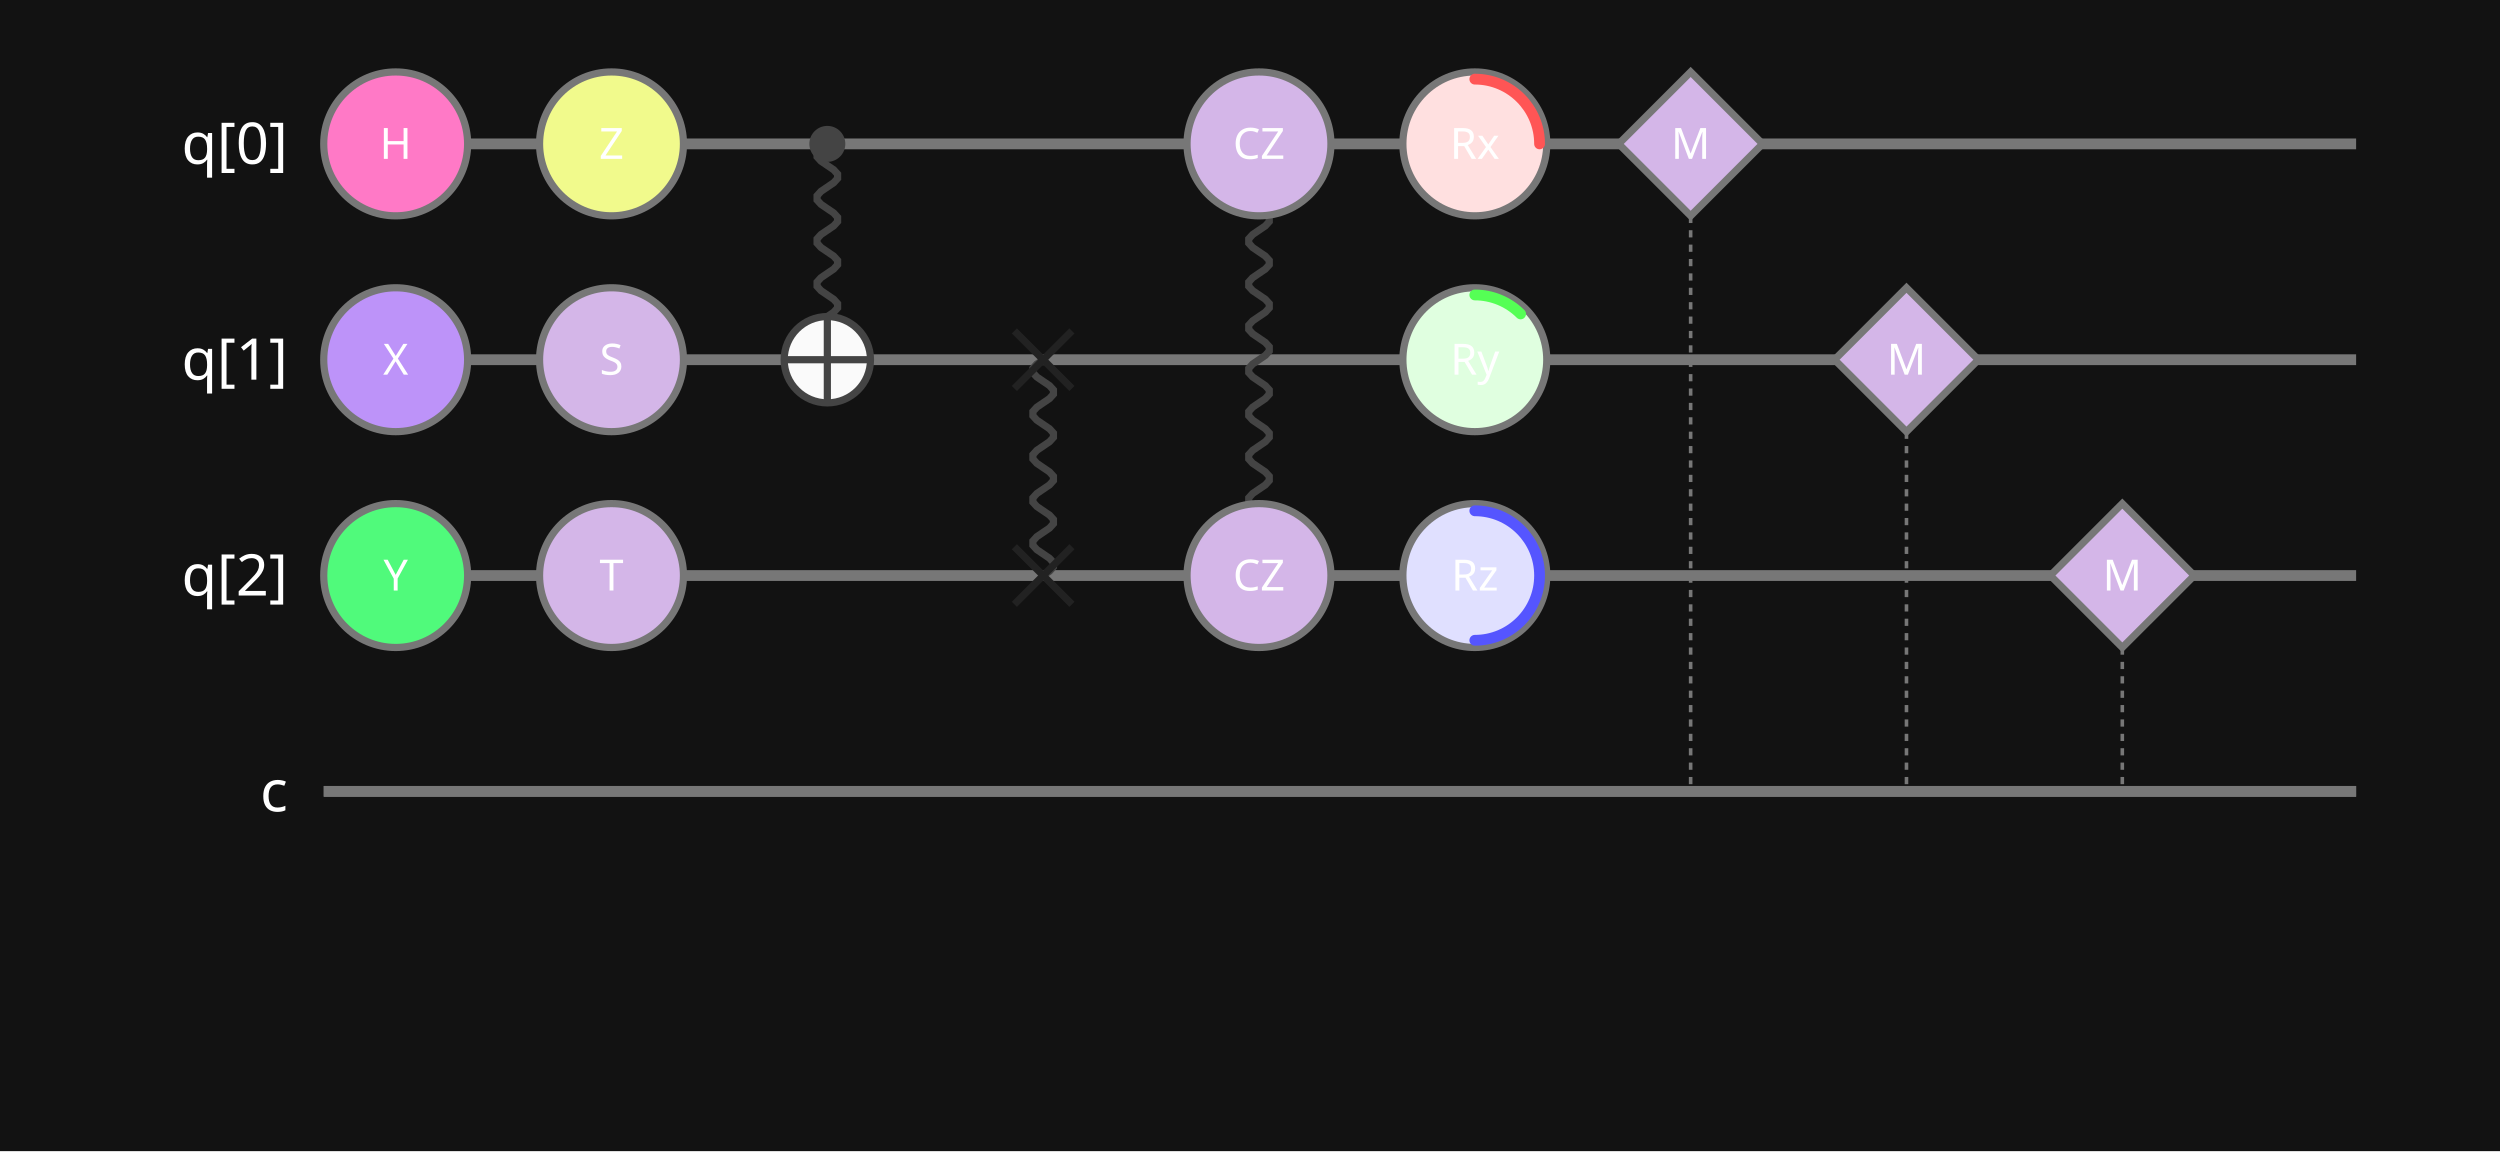
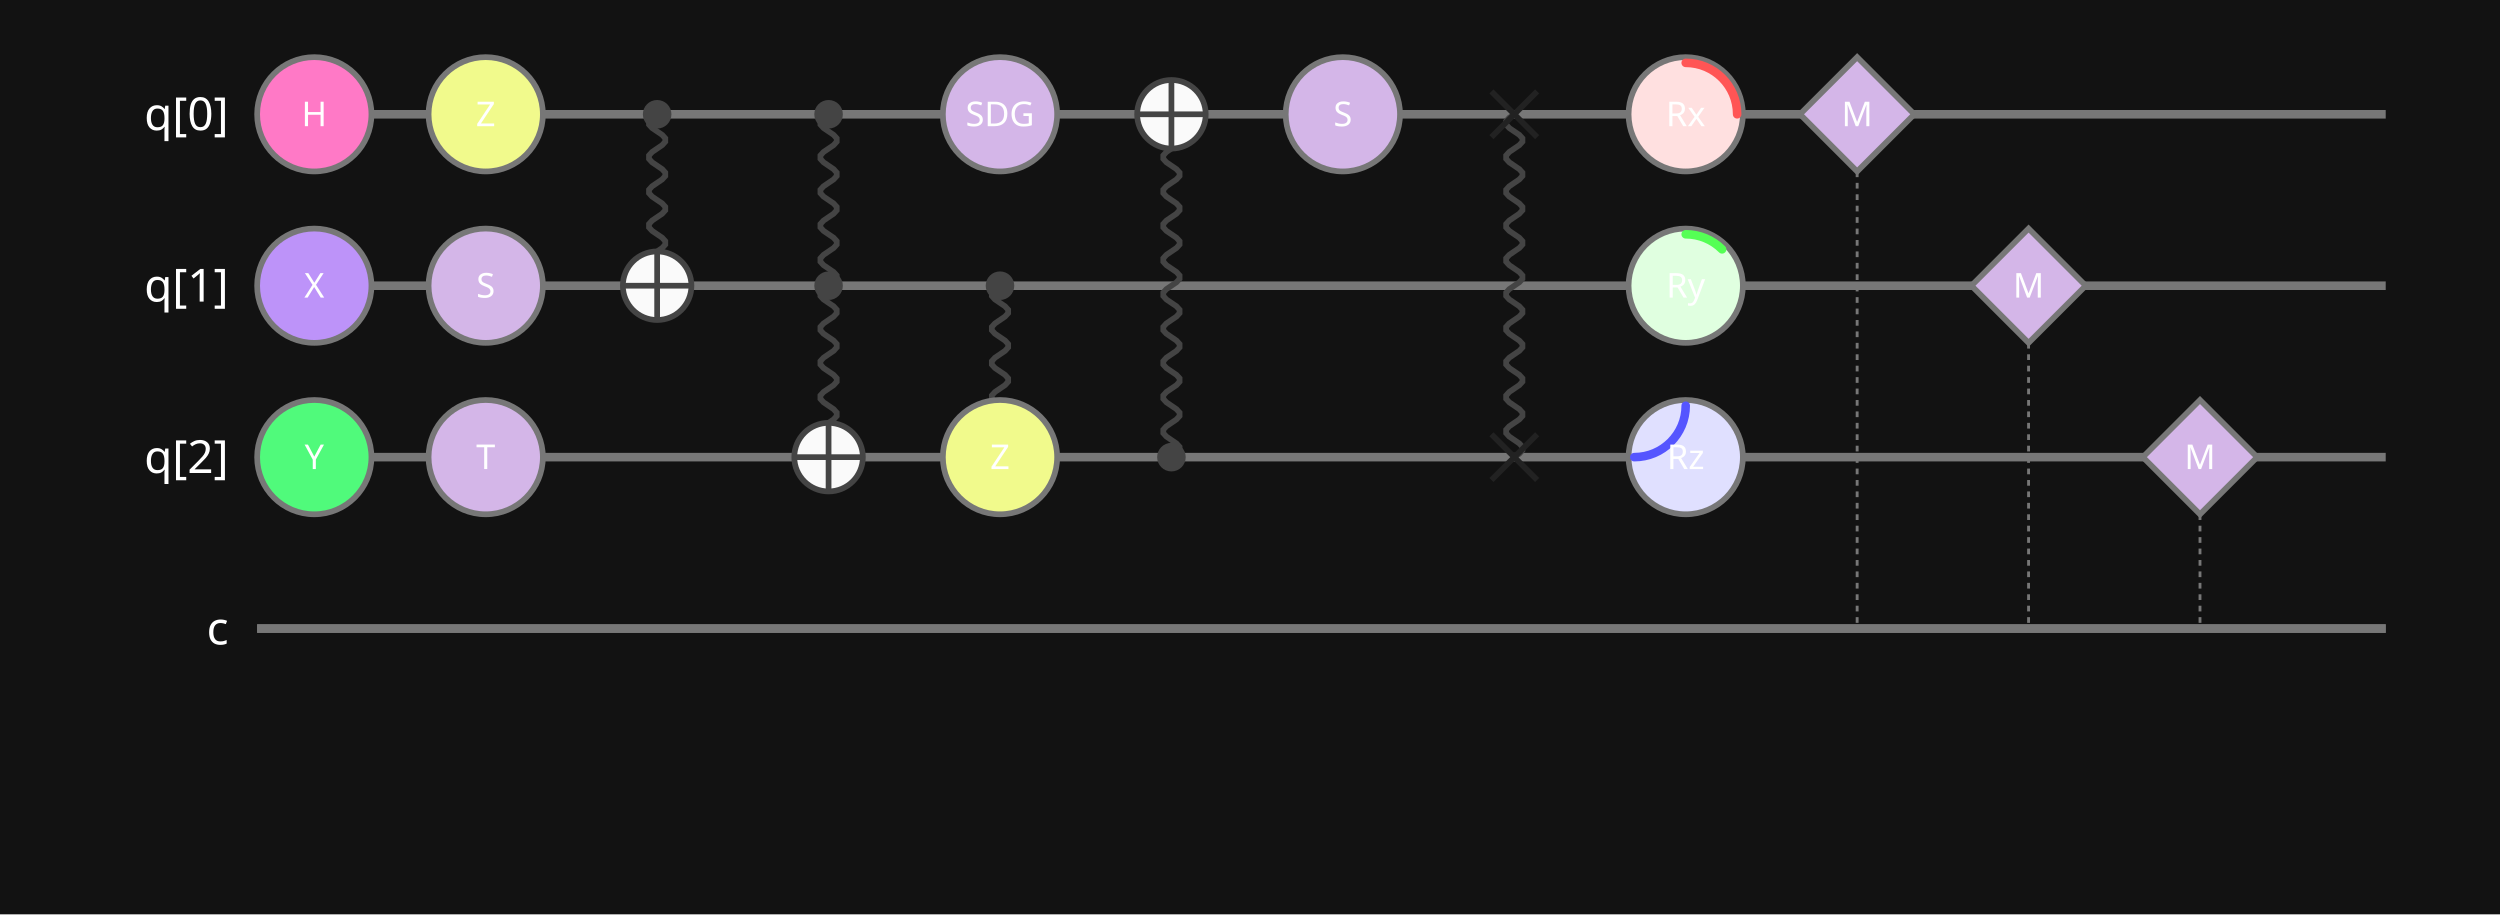
- <svg xmlns="http://www.w3.org/2000/svg" width="695.0" height="320" viewBox="0 0 695.0 320">
+ <svg xmlns="http://www.w3.org/2000/svg" width="875.0" height="320" viewBox="0 0 875.0 320">
  <rect width="100%" height="100%" fill="#121212" />
  <text x="80" y="220" fill="#ffffff" font-family="calibri" font-size="16" text-anchor="end" dominant-baseline="middle">c</text>
  <text x="80" y="40" fill="#ffffff" font-family="calibri" font-size="16" text-anchor="end" dominant-baseline="middle">q[0]</text>
  <text x="80" y="100" fill="#ffffff" font-family="calibri" font-size="16" text-anchor="end" dominant-baseline="middle">q[1]</text>
  <text x="80" y="160" fill="#ffffff" font-family="calibri" font-size="16" text-anchor="end" dominant-baseline="middle">q[2]</text>
-   <line x1="90" y1="40" x2="655.0" y2="40" stroke="#777777" stroke-width="3" stroke-dasharray="" />
-   <line x1="90" y1="100" x2="655.0" y2="100" stroke="#777777" stroke-width="3" stroke-dasharray="" />
-   <line x1="90" y1="160" x2="655.0" y2="160" stroke="#777777" stroke-width="3" stroke-dasharray="" />
-   <line x1="90" y1="220" x2="655.0" y2="220" stroke="#777777" stroke-width="3" stroke-dasharray="" />
-   <line x1="90" y1="220" x2="655.0" y2="220" stroke="#777777" stroke-width="3" stroke-dasharray="" />
+   <line x1="90" y1="40" x2="835.0" y2="40" stroke="#777777" stroke-width="3" stroke-dasharray="" />
+   <line x1="90" y1="100" x2="835.0" y2="100" stroke="#777777" stroke-width="3" stroke-dasharray="" />
+   <line x1="90" y1="160" x2="835.0" y2="160" stroke="#777777" stroke-width="3" stroke-dasharray="" />
+   <line x1="90" y1="220" x2="835.0" y2="220" stroke="#777777" stroke-width="3" stroke-dasharray="" />
+   <line x1="90" y1="220" x2="835.0" y2="220" stroke="#777777" stroke-width="3" stroke-dasharray="" />
  <path d="M 230.0 40.0 L 228.237 41.2 L 227.147 42.4 L 227.147 43.6 L 228.237 44.8 L 230.0 46.0 L 231.763 47.2 L 232.853 48.4 L 232.853 49.6 L 231.763 50.8 L 230.0 52.0 L 228.237 53.2 L 227.147 54.4 L 227.147 55.6 L 228.237 56.8 L 230.0 58.0 L 231.763 59.2 L 232.853 60.4 L 232.853 61.6 L 231.763 62.8 L 230.0 64.0 L 228.237 65.2 L 227.147 66.4 L 227.147 67.6 L 228.237 68.8 L 230.0 70.0 L 231.763 71.2 L 232.853 72.4 L 232.853 73.6 L 231.763 74.8 L 230.0 76.0 L 228.237 77.2 L 227.147 78.4 L 227.147 79.6 L 228.237 80.8 L 230.0 82.0 L 231.763 83.2 L 232.853 84.4 L 232.853 85.6 L 231.763 86.8 L 230.0 88.0 L 228.237 89.2 L 227.147 90.4 L 227.147 91.6 L 228.237 92.8 L 230.0 94.0 L 231.763 95.2 L 232.853 96.4 L 232.853 97.6 L 231.763 98.8 L 230 100.0" stroke="#444444" stroke-width="2" fill="none" stroke-dasharray="" />
-   <path d="M 290.0 100.0 L 288.237 101.2 L 287.147 102.4 L 287.147 103.6 L 288.237 104.8 L 290.0 106.0 L 291.763 107.2 L 292.853 108.4 L 292.853 109.6 L 291.763 110.8 L 290.0 112.0 L 288.237 113.2 L 287.147 114.4 L 287.147 115.6 L 288.237 116.8 L 290.0 118.0 L 291.763 119.2 L 292.853 120.4 L 292.853 121.6 L 291.763 122.8 L 290.0 124.0 L 288.237 125.2 L 287.147 126.4 L 287.147 127.6 L 288.237 128.8 L 290.0 130.0 L 291.763 131.2 L 292.853 132.4 L 292.853 133.6 L 291.763 134.8 L 290.0 136.0 L 288.237 137.2 L 287.147 138.4 L 287.147 139.6 L 288.237 140.8 L 290.0 142.0 L 291.763 143.2 L 292.853 144.4 L 292.853 145.6 L 291.763 146.8 L 290.0 148.0 L 288.237 149.2 L 287.147 150.4 L 287.147 151.6 L 288.237 152.8 L 290.0 154.0 L 291.763 155.2 L 292.853 156.4 L 292.853 157.6 L 291.763 158.8 L 290.0 160.0" stroke="#444444" stroke-width="2" fill="none" stroke-dasharray="" />
-   <path d="M 350.0 40.0 L 348.237 41.2 L 347.147 42.4 L 347.147 43.6 L 348.237 44.8 L 350.0 46.0 L 351.763 47.2 L 352.853 48.4 L 352.853 49.6 L 351.763 50.8 L 350.0 52.0 L 348.237 53.2 L 347.147 54.4 L 347.147 55.6 L 348.237 56.8 L 350.0 58.0 L 351.763 59.2 L 352.853 60.4 L 352.853 61.6 L 351.763 62.8 L 350.0 64.0 L 348.237 65.2 L 347.147 66.4 L 347.147 67.6 L 348.237 68.8 L 350.0 70.0 L 351.763 71.2 L 352.853 72.4 L 352.853 73.6 L 351.763 74.8 L 350.0 76.0 L 348.237 77.2 L 347.147 78.4 L 347.147 79.6 L 348.237 80.8 L 350.0 82.0 L 351.763 83.2 L 352.853 84.4 L 352.853 85.6 L 351.763 86.8 L 350.0 88.0 L 348.237 89.2 L 347.147 90.4 L 347.147 91.6 L 348.237 92.8 L 350.0 94.0 L 351.763 95.2 L 352.853 96.4 L 352.853 97.6 L 351.763 98.8 L 350.0 100.0 L 348.237 101.2 L 347.147 102.4 L 347.147 103.6 L 348.237 104.8 L 350.0 106.0 L 351.763 107.2 L 352.853 108.4 L 352.853 109.6 L 351.763 110.8 L 350.0 112.0 L 348.237 113.2 L 347.147 114.4 L 347.147 115.6 L 348.237 116.8 L 350.0 118.0 L 351.763 119.2 L 352.853 120.4 L 352.853 121.6 L 351.763 122.8 L 350.0 124.0 L 348.237 125.2 L 347.147 126.4 L 347.147 127.6 L 348.237 128.8 L 350.0 130.0 L 351.763 131.2 L 352.853 132.4 L 352.853 133.6 L 351.763 134.8 L 350.0 136.0 L 348.237 137.2 L 347.147 138.4 L 347.147 139.6 L 348.237 140.8 L 350.0 142.0 L 351.763 143.2 L 352.853 144.4 L 352.853 145.6 L 351.763 146.8 L 350.0 148.0 L 348.237 149.2 L 347.147 150.4 L 347.147 151.6 L 348.237 152.8 L 350.0 154.0 L 351.763 155.2 L 352.853 156.4 L 352.853 157.6 L 351.763 158.8 L 350 160.0" stroke="#444444" stroke-width="2" fill="none" stroke-dasharray="" />
-   <line x1="470.0" y1="40" x2="470.0" y2="220" stroke="#777777" stroke-width="1" stroke-dasharray="2,2" />
-   <line x1="530.0" y1="100" x2="530.0" y2="220" stroke="#777777" stroke-width="1" stroke-dasharray="2,2" />
-   <line x1="590.0" y1="160" x2="590.0" y2="220" stroke="#777777" stroke-width="1" stroke-dasharray="2,2" />
+   <path d="M 290.0 40.0 L 288.237 41.2 L 287.147 42.4 L 287.147 43.6 L 288.237 44.8 L 290.0 46.0 L 291.763 47.2 L 292.853 48.4 L 292.853 49.6 L 291.763 50.8 L 290.0 52.0 L 288.237 53.2 L 287.147 54.4 L 287.147 55.6 L 288.237 56.8 L 290.0 58.0 L 291.763 59.2 L 292.853 60.4 L 292.853 61.6 L 291.763 62.8 L 290.0 64.0 L 288.237 65.2 L 287.147 66.4 L 287.147 67.6 L 288.237 68.8 L 290.0 70.0 L 291.763 71.2 L 292.853 72.4 L 292.853 73.6 L 291.763 74.8 L 290.0 76.0 L 288.237 77.2 L 287.147 78.4 L 287.147 79.6 L 288.237 80.8 L 290.0 82.0 L 291.763 83.2 L 292.853 84.4 L 292.853 85.6 L 291.763 86.8 L 290.0 88.0 L 288.237 89.2 L 287.147 90.4 L 287.147 91.6 L 288.237 92.8 L 290.0 94.0 L 291.763 95.2 L 292.853 96.4 L 292.853 97.6 L 291.763 98.8 L 290.0 100.0 L 288.237 101.2 L 287.147 102.4 L 287.147 103.6 L 288.237 104.8 L 290.0 106.0 L 291.763 107.2 L 292.853 108.4 L 292.853 109.6 L 291.763 110.8 L 290.0 112.0 L 288.237 113.2 L 287.147 114.4 L 287.147 115.6 L 288.237 116.8 L 290.0 118.0 L 291.763 119.2 L 292.853 120.4 L 292.853 121.6 L 291.763 122.8 L 290.0 124.0 L 288.237 125.2 L 287.147 126.4 L 287.147 127.6 L 288.237 128.8 L 290.0 130.0 L 291.763 131.2 L 292.853 132.4 L 292.853 133.6 L 291.763 134.8 L 290.0 136.0 L 288.237 137.2 L 287.147 138.4 L 287.147 139.6 L 288.237 140.8 L 290.0 142.0 L 291.763 143.2 L 292.853 144.4 L 292.853 145.6 L 291.763 146.8 L 290.0 148.0 L 288.237 149.2 L 287.147 150.4 L 287.147 151.6 L 288.237 152.8 L 290.0 154.0 L 291.763 155.2 L 292.853 156.4 L 292.853 157.6 L 291.763 158.8 L 290 160.0" stroke="#444444" stroke-width="2" fill="none" stroke-dasharray="" />
+   <path d="M 350.0 100.0 L 348.237 101.2 L 347.147 102.4 L 347.147 103.6 L 348.237 104.8 L 350.0 106.0 L 351.763 107.2 L 352.853 108.4 L 352.853 109.6 L 351.763 110.8 L 350.0 112.0 L 348.237 113.2 L 347.147 114.4 L 347.147 115.6 L 348.237 116.8 L 350.0 118.0 L 351.763 119.2 L 352.853 120.4 L 352.853 121.6 L 351.763 122.8 L 350.0 124.0 L 348.237 125.2 L 347.147 126.4 L 347.147 127.6 L 348.237 128.8 L 350.0 130.0 L 351.763 131.2 L 352.853 132.4 L 352.853 133.6 L 351.763 134.8 L 350.0 136.0 L 348.237 137.2 L 347.147 138.4 L 347.147 139.6 L 348.237 140.8 L 350.0 142.0 L 351.763 143.2 L 352.853 144.4 L 352.853 145.6 L 351.763 146.8 L 350.0 148.0 L 348.237 149.2 L 347.147 150.4 L 347.147 151.6 L 348.237 152.8 L 350.0 154.0 L 351.763 155.2 L 352.853 156.4 L 352.853 157.6 L 351.763 158.8 L 350.0 160.0" stroke="#444444" stroke-width="2" fill="none" stroke-dasharray="" />
+   <path d="M 410.0 40.0 L 408.237 41.2 L 407.147 42.4 L 407.147 43.6 L 408.237 44.8 L 410.0 46.0 L 411.763 47.2 L 412.853 48.4 L 412.853 49.6 L 411.763 50.8 L 410.0 52.0 L 408.237 53.2 L 407.147 54.4 L 407.147 55.6 L 408.237 56.8 L 410.0 58.0 L 411.763 59.2 L 412.853 60.4 L 412.853 61.6 L 411.763 62.8 L 410.0 64.0 L 408.237 65.2 L 407.147 66.4 L 407.147 67.6 L 408.237 68.8 L 410.0 70.0 L 411.763 71.2 L 412.853 72.4 L 412.853 73.6 L 411.763 74.8 L 410.0 76.0 L 408.237 77.2 L 407.147 78.4 L 407.147 79.6 L 408.237 80.8 L 410.0 82.0 L 411.763 83.2 L 412.853 84.4 L 412.853 85.6 L 411.763 86.8 L 410.0 88.0 L 408.237 89.2 L 407.147 90.4 L 407.147 91.6 L 408.237 92.8 L 410.0 94.0 L 411.763 95.2 L 412.853 96.4 L 412.853 97.6 L 411.763 98.8 L 410.0 100.0 L 408.237 101.2 L 407.147 102.4 L 407.147 103.6 L 408.237 104.8 L 410.0 106.0 L 411.763 107.2 L 412.853 108.4 L 412.853 109.6 L 411.763 110.8 L 410.0 112.0 L 408.237 113.2 L 407.147 114.4 L 407.147 115.6 L 408.237 116.8 L 410.0 118.0 L 411.763 119.2 L 412.853 120.4 L 412.853 121.6 L 411.763 122.8 L 410.0 124.0 L 408.237 125.2 L 407.147 126.4 L 407.147 127.6 L 408.237 128.8 L 410.0 130.0 L 411.763 131.2 L 412.853 132.4 L 412.853 133.6 L 411.763 134.8 L 410.0 136.0 L 408.237 137.2 L 407.147 138.4 L 407.147 139.6 L 408.237 140.8 L 410.0 142.0 L 411.763 143.2 L 412.853 144.4 L 412.853 145.6 L 411.763 146.8 L 410.0 148.0 L 408.237 149.2 L 407.147 150.4 L 407.147 151.6 L 408.237 152.8 L 410.0 154.0 L 411.763 155.2 L 412.853 156.4 L 412.853 157.6 L 411.763 158.8 L 410 160.0" stroke="#444444" stroke-width="2" fill="none" stroke-dasharray="" />
+   <path d="M 530.0 40.0 L 528.237 41.2 L 527.147 42.4 L 527.147 43.6 L 528.237 44.8 L 530.0 46.0 L 531.763 47.2 L 532.853 48.4 L 532.853 49.6 L 531.763 50.8 L 530.0 52.0 L 528.237 53.2 L 527.147 54.4 L 527.147 55.6 L 528.237 56.8 L 530.0 58.0 L 531.763 59.2 L 532.853 60.4 L 532.853 61.6 L 531.763 62.8 L 530.0 64.0 L 528.237 65.2 L 527.147 66.4 L 527.147 67.6 L 528.237 68.8 L 530.0 70.0 L 531.763 71.2 L 532.853 72.4 L 532.853 73.6 L 531.763 74.8 L 530.0 76.0 L 528.237 77.2 L 527.147 78.4 L 527.147 79.6 L 528.237 80.8 L 530.0 82.0 L 531.763 83.2 L 532.853 84.4 L 532.853 85.6 L 531.763 86.8 L 530.0 88.0 L 528.237 89.2 L 527.147 90.4 L 527.147 91.6 L 528.237 92.8 L 530.0 94.0 L 531.763 95.2 L 532.853 96.4 L 532.853 97.6 L 531.763 98.8 L 530.0 100.0 L 528.237 101.2 L 527.147 102.4 L 527.147 103.6 L 528.237 104.8 L 530.0 106.0 L 531.763 107.2 L 532.853 108.4 L 532.853 109.6 L 531.763 110.8 L 530.0 112.0 L 528.237 113.2 L 527.147 114.4 L 527.147 115.6 L 528.237 116.8 L 530.0 118.0 L 531.763 119.2 L 532.853 120.4 L 532.853 121.6 L 531.763 122.8 L 530.0 124.0 L 528.237 125.2 L 527.147 126.4 L 527.147 127.6 L 528.237 128.8 L 530.0 130.0 L 531.763 131.2 L 532.853 132.4 L 532.853 133.6 L 531.763 134.8 L 530.0 136.0 L 528.237 137.2 L 527.147 138.4 L 527.147 139.6 L 528.237 140.8 L 530.0 142.0 L 531.763 143.2 L 532.853 144.4 L 532.853 145.6 L 531.763 146.8 L 530.0 148.0 L 528.237 149.2 L 527.147 150.4 L 527.147 151.6 L 528.237 152.8 L 530.0 154.0 L 531.763 155.2 L 532.853 156.4 L 532.853 157.6 L 531.763 158.8 L 530.0 160.0" stroke="#444444" stroke-width="2" fill="none" stroke-dasharray="" />
+   <line x1="650.0" y1="40" x2="650.0" y2="220" stroke="#777777" stroke-width="1" stroke-dasharray="2,2" />
+   <line x1="710.0" y1="100" x2="710.0" y2="220" stroke="#777777" stroke-width="1" stroke-dasharray="2,2" />
+   <line x1="770.0" y1="160" x2="770.0" y2="220" stroke="#777777" stroke-width="1" stroke-dasharray="2,2" />
  <circle cx="110.0" cy="40" r="20" fill="#ff79c6" stroke="#777777" stroke-width="2" />
  <text x="110.0" y="40" fill="#ffffff" font-family="sans-serif" font-size="12" text-anchor="middle" dominant-baseline="middle">H</text>
  <circle cx="110.0" cy="100" r="20" fill="#bd93f9" stroke="#777777" stroke-width="2" />
  <text x="110.0" y="100" fill="#ffffff" font-family="sans-serif" font-size="12" text-anchor="middle" dominant-baseline="middle">X</text>
  <circle cx="110.0" cy="160" r="20" fill="#50fa7b" stroke="#777777" stroke-width="2" />
  <text x="110.0" y="160" fill="#ffffff" font-family="sans-serif" font-size="12" text-anchor="middle" dominant-baseline="middle">Y</text>
  <circle cx="170.0" cy="40" r="20" fill="#f1fa8c" stroke="#777777" stroke-width="2" />
  <text x="170.0" y="40" fill="#ffffff" font-family="sans-serif" font-size="12" text-anchor="middle" dominant-baseline="middle">Z</text>
  <circle cx="170.0" cy="100" r="20" fill="#d4b6e8" stroke="#777777" stroke-width="2" />
  <text x="170.0" y="100" fill="#ffffff" font-family="sans-serif" font-size="12" text-anchor="middle" dominant-baseline="middle">S</text>
  <circle cx="170.0" cy="160" r="20" fill="#d4b6e8" stroke="#777777" stroke-width="2" />
  <text x="170.0" y="160" fill="#ffffff" font-family="sans-serif" font-size="12" text-anchor="middle" dominant-baseline="middle">T</text>
  <circle cx="230.0" cy="40" r="5" fill="#444444" stroke="none" stroke-width="1" />
  <circle cx="230.0" cy="100" r="12" fill="#fafafa" stroke="#444444" stroke-width="2" />
  <line x1="218.0" y1="100" x2="242.0" y2="100" stroke="#444444" stroke-width="2" />
  <line x1="230.0" y1="88" x2="230.0" y2="112" stroke="#444444" stroke-width="2" />
-   <line x1="282.0" y1="92" x2="298.0" y2="108" stroke="#222222" stroke-width="2" stroke-dasharray="" />
-   <line x1="282.0" y1="108" x2="298.0" y2="92" stroke="#222222" stroke-width="2" stroke-dasharray="" />
-   <line x1="282.0" y1="152" x2="298.0" y2="168" stroke="#222222" stroke-width="2" stroke-dasharray="" />
-   <line x1="282.0" y1="168" x2="298.0" y2="152" stroke="#222222" stroke-width="2" stroke-dasharray="" />
+   <circle cx="290.0" cy="40" r="5" fill="#444444" stroke="none" stroke-width="1" />
+   <circle cx="290.0" cy="100" r="5" fill="#444444" stroke="none" stroke-width="1" />
+   <circle cx="290.0" cy="160" r="12" fill="#fafafa" stroke="#444444" stroke-width="2" />
+   <line x1="278.0" y1="160" x2="302.0" y2="160" stroke="#444444" stroke-width="2" />
+   <line x1="290.0" y1="148" x2="290.0" y2="172" stroke="#444444" stroke-width="2" />
+   <circle cx="350.0" cy="100" r="5" fill="#444444" stroke="none" stroke-width="1" />
+   <circle cx="350.0" cy="160" r="20" fill="#f1fa8c" stroke="#777777" stroke-width="2" />
+   <text x="350.0" y="160" fill="#ffffff" font-family="sans-serif" font-size="12" text-anchor="middle" dominant-baseline="middle">Z</text>
  <circle cx="350.0" cy="40" r="20" fill="#d4b6e8" stroke="#777777" stroke-width="2" />
-   <text x="350.0" y="40" fill="#ffffff" font-family="sans-serif" font-size="12" text-anchor="middle" dominant-baseline="middle">CZ</text>
-   <circle cx="350.0" cy="160" r="20" fill="#d4b6e8" stroke="#777777" stroke-width="2" />
-   <text x="350.0" y="160" fill="#ffffff" font-family="sans-serif" font-size="12" text-anchor="middle" dominant-baseline="middle">CZ</text>
-   <circle cx="410.0" cy="40" r="20" fill="#ffe0e0" stroke="#777777" stroke-width="2" />
-   <path d="M 410.0 22.0 A 18 18 0 0 1 428.0 40.0" fill="none" stroke="#ff5555" stroke-width="3" stroke-linecap="round" />
-   <text x="410.0" y="40" fill="#ffffff" font-family="sans-serif" font-size="12" text-anchor="middle" dominant-baseline="middle">Rx</text>
-   <circle cx="410.0" cy="100" r="20" fill="#e0ffe0" stroke="#777777" stroke-width="2" />
-   <path d="M 410.0 82.0 A 18 18 0 0 1 422.728 87.272" fill="none" stroke="#55ff55" stroke-width="3" stroke-linecap="round" />
-   <text x="410.0" y="100" fill="#ffffff" font-family="sans-serif" font-size="12" text-anchor="middle" dominant-baseline="middle">Ry</text>
-   <circle cx="410.0" cy="160" r="20" fill="#e0e0ff" stroke="#777777" stroke-width="2" />
-   <path d="M 410.0 142.0 A 18 18 0 0 1 410.0 178.0" fill="none" stroke="#5555ff" stroke-width="3" stroke-linecap="round" />
-   <text x="410.0" y="160" fill="#ffffff" font-family="sans-serif" font-size="12" text-anchor="middle" dominant-baseline="middle">Rz</text>
-   <polygon points="470.0,20 490.0,40 470.0,60 450.0,40" fill="#d4b6e8" stroke="#777777" stroke-width="2" />
-   <text x="470.0" y="40" fill="#ffffff" font-family="sans-serif" font-size="12" text-anchor="middle" dominant-baseline="middle">M</text>
-   <polygon points="530.0,80 550.0,100 530.0,120 510.0,100" fill="#d4b6e8" stroke="#777777" stroke-width="2" />
-   <text x="530.0" y="100" fill="#ffffff" font-family="sans-serif" font-size="12" text-anchor="middle" dominant-baseline="middle">M</text>
-   <polygon points="590.0,140 610.0,160 590.0,180 570.0,160" fill="#d4b6e8" stroke="#777777" stroke-width="2" />
-   <text x="590.0" y="160" fill="#ffffff" font-family="sans-serif" font-size="12" text-anchor="middle" dominant-baseline="middle">M</text>
+   <text x="350.0" y="40" fill="#ffffff" font-family="sans-serif" font-size="12" text-anchor="middle" dominant-baseline="middle">SDG</text>
+   <circle cx="410.0" cy="160" r="5" fill="#444444" stroke="none" stroke-width="1" />
+   <circle cx="410.0" cy="40" r="12" fill="#fafafa" stroke="#444444" stroke-width="2" />
+   <line x1="398.0" y1="40" x2="422.0" y2="40" stroke="#444444" stroke-width="2" />
+   <line x1="410.0" y1="28" x2="410.0" y2="52" stroke="#444444" stroke-width="2" />
+   <circle cx="470.0" cy="40" r="20" fill="#d4b6e8" stroke="#777777" stroke-width="2" />
+   <text x="470.0" y="40" fill="#ffffff" font-family="sans-serif" font-size="12" text-anchor="middle" dominant-baseline="middle">S</text>
+   <line x1="522.0" y1="32" x2="538.0" y2="48" stroke="#222222" stroke-width="2" stroke-dasharray="" />
+   <line x1="522.0" y1="48" x2="538.0" y2="32" stroke="#222222" stroke-width="2" stroke-dasharray="" />
+   <line x1="522.0" y1="152" x2="538.0" y2="168" stroke="#222222" stroke-width="2" stroke-dasharray="" />
+   <line x1="522.0" y1="168" x2="538.0" y2="152" stroke="#222222" stroke-width="2" stroke-dasharray="" />
+   <circle cx="590.0" cy="40" r="20" fill="#ffe0e0" stroke="#777777" stroke-width="2" />
+   <path d="M 590.0 22.0 A 18 18 0 0 1 608.0 40.0" fill="none" stroke="#ff5555" stroke-width="3" stroke-linecap="round" />
+   <text x="590.0" y="40" fill="#ffffff" font-family="sans-serif" font-size="12" text-anchor="middle" dominant-baseline="middle">Rx</text>
+   <circle cx="590.0" cy="100" r="20" fill="#e0ffe0" stroke="#777777" stroke-width="2" />
+   <path d="M 590.0 82.0 A 18 18 0 0 1 602.728 87.272" fill="none" stroke="#55ff55" stroke-width="3" stroke-linecap="round" />
+   <text x="590.0" y="100" fill="#ffffff" font-family="sans-serif" font-size="12" text-anchor="middle" dominant-baseline="middle">Ry</text>
+   <circle cx="590.0" cy="160" r="20" fill="#e0e0ff" stroke="#777777" stroke-width="2" />
+   <path d="M 590.0 142.0 A 18 18 0 0 1 572.0 160.0" fill="none" stroke="#5555ff" stroke-width="3" stroke-linecap="round" />
+   <text x="590.0" y="160" fill="#ffffff" font-family="sans-serif" font-size="12" text-anchor="middle" dominant-baseline="middle">Rz</text>
+   <polygon points="650.0,20 670.0,40 650.0,60 630.0,40" fill="#d4b6e8" stroke="#777777" stroke-width="2" />
+   <text x="650.0" y="40" fill="#ffffff" font-family="sans-serif" font-size="12" text-anchor="middle" dominant-baseline="middle">M</text>
+   <polygon points="710.0,80 730.0,100 710.0,120 690.0,100" fill="#d4b6e8" stroke="#777777" stroke-width="2" />
+   <text x="710.0" y="100" fill="#ffffff" font-family="sans-serif" font-size="12" text-anchor="middle" dominant-baseline="middle">M</text>
+   <polygon points="770.0,140 790.0,160 770.0,180 750.0,160" fill="#d4b6e8" stroke="#777777" stroke-width="2" />
+   <text x="770.0" y="160" fill="#ffffff" font-family="sans-serif" font-size="12" text-anchor="middle" dominant-baseline="middle">M</text>
</svg>
